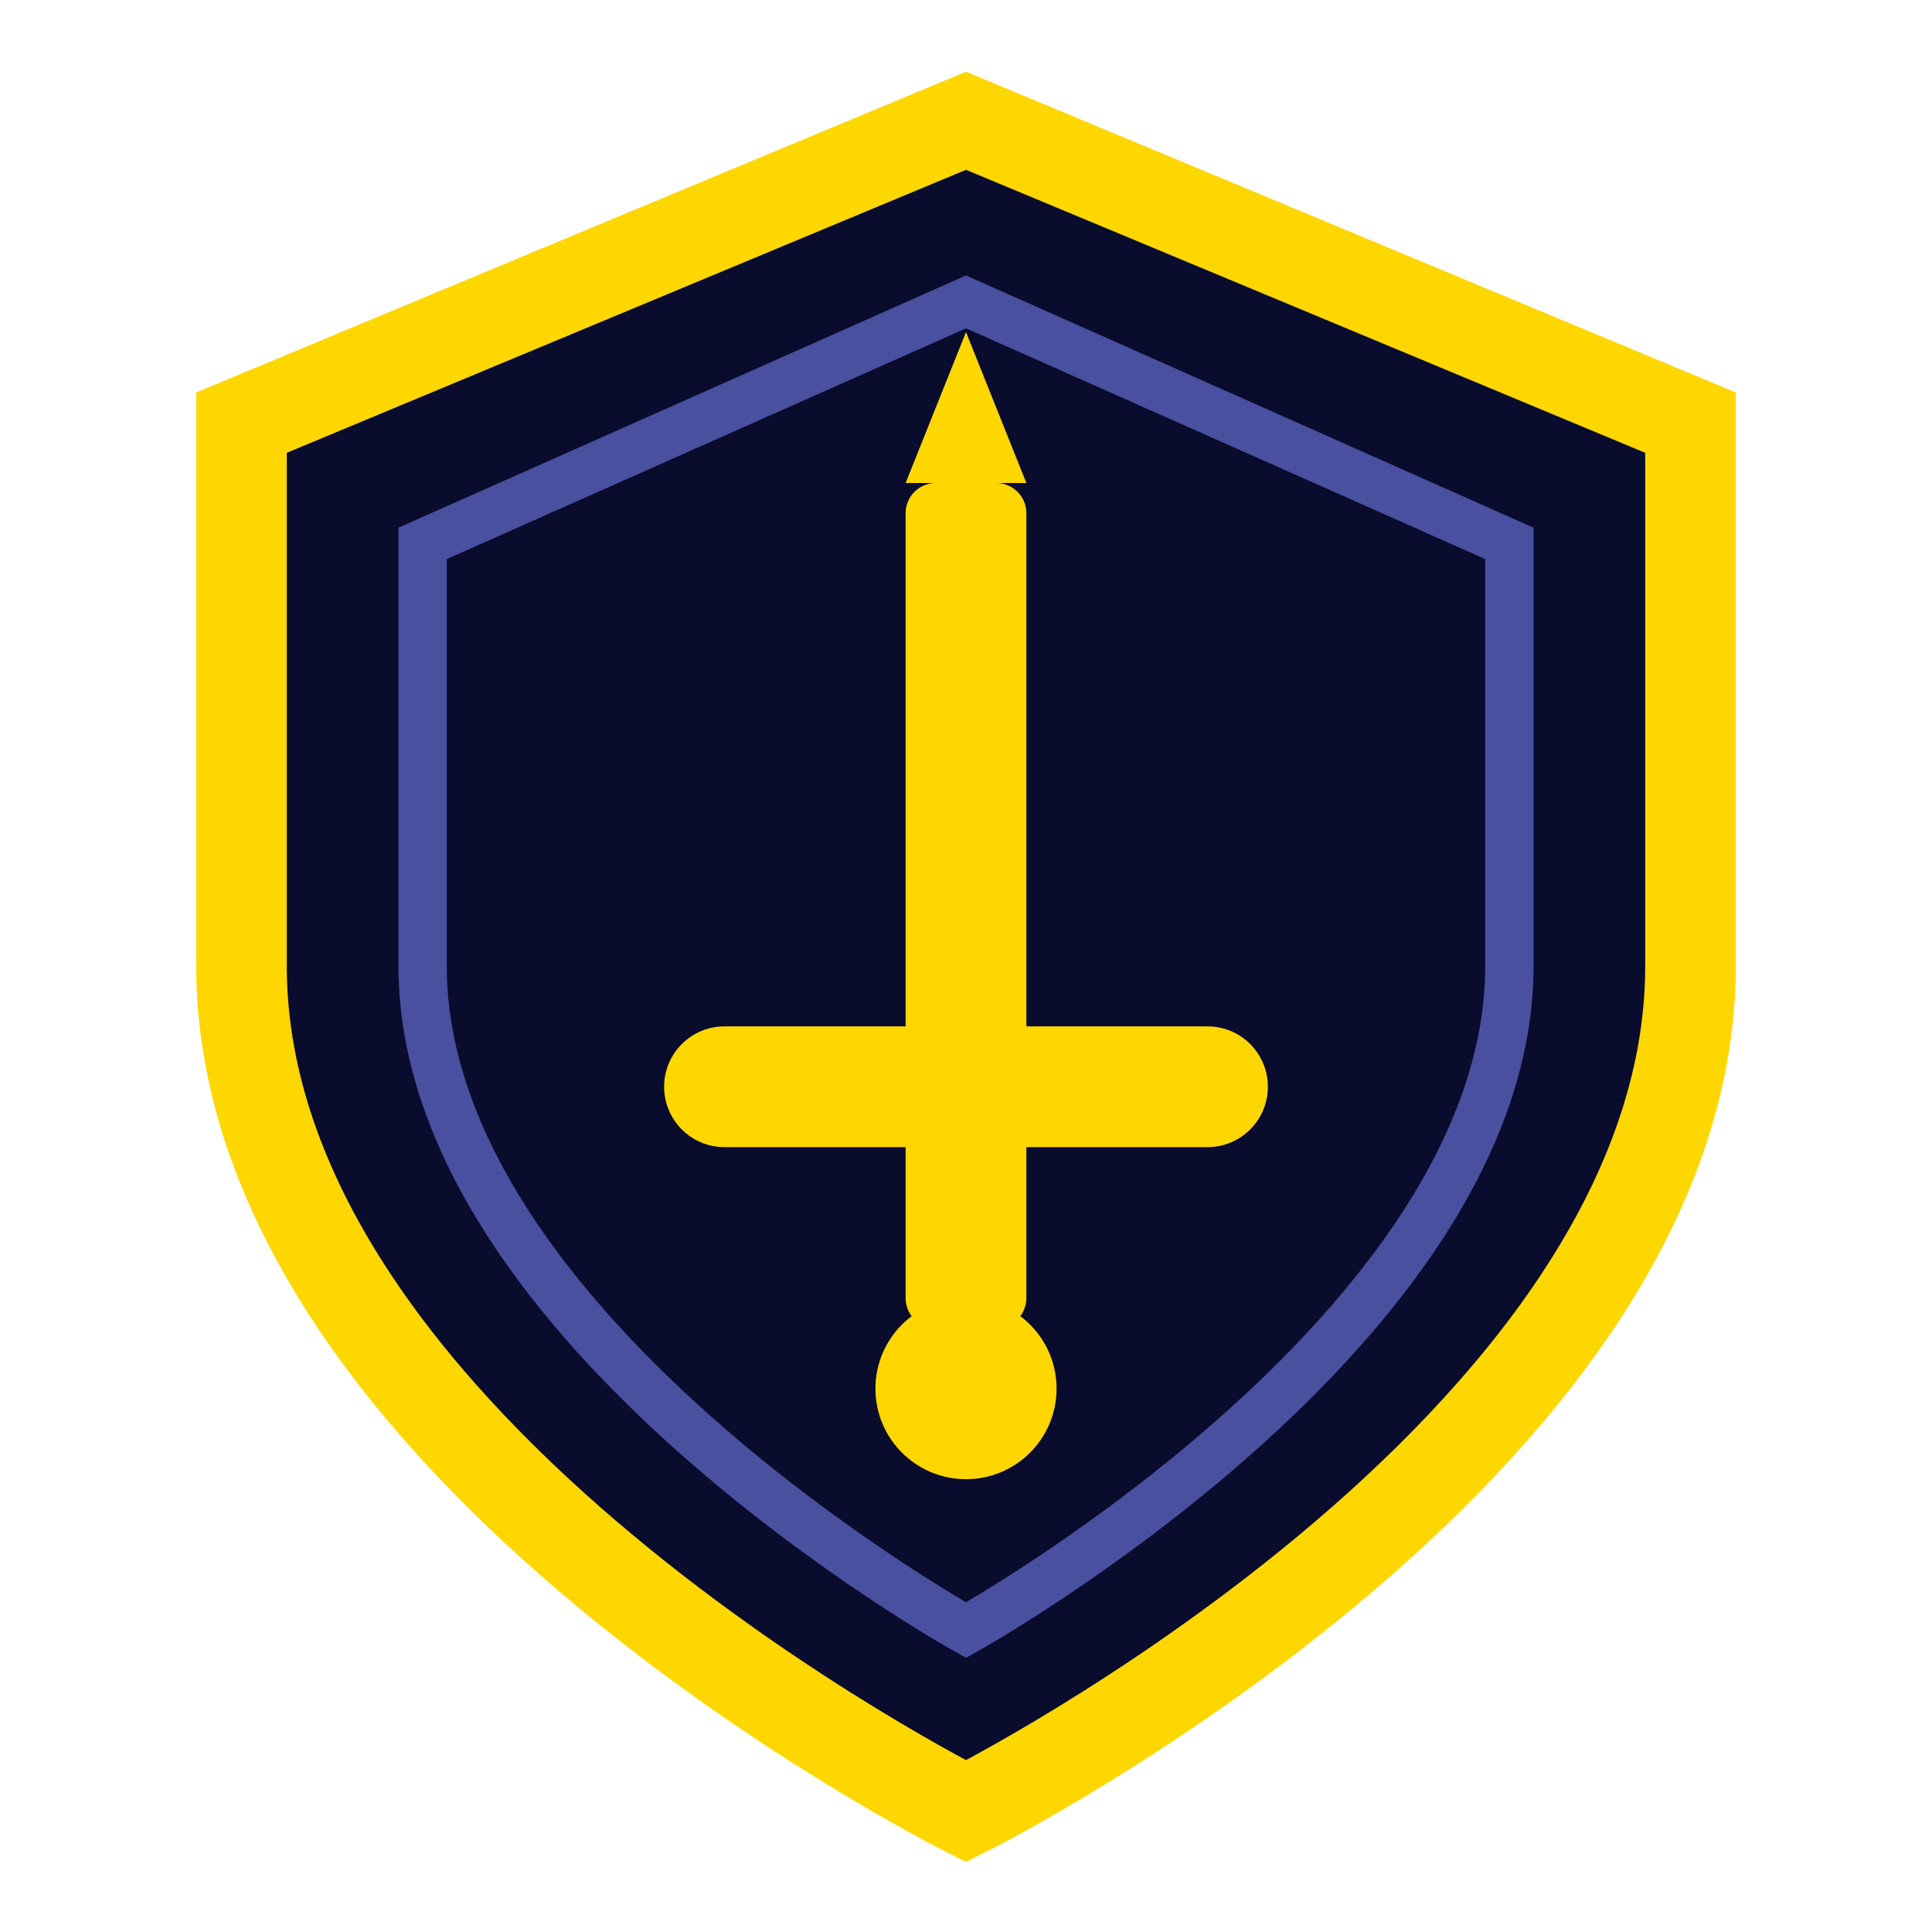
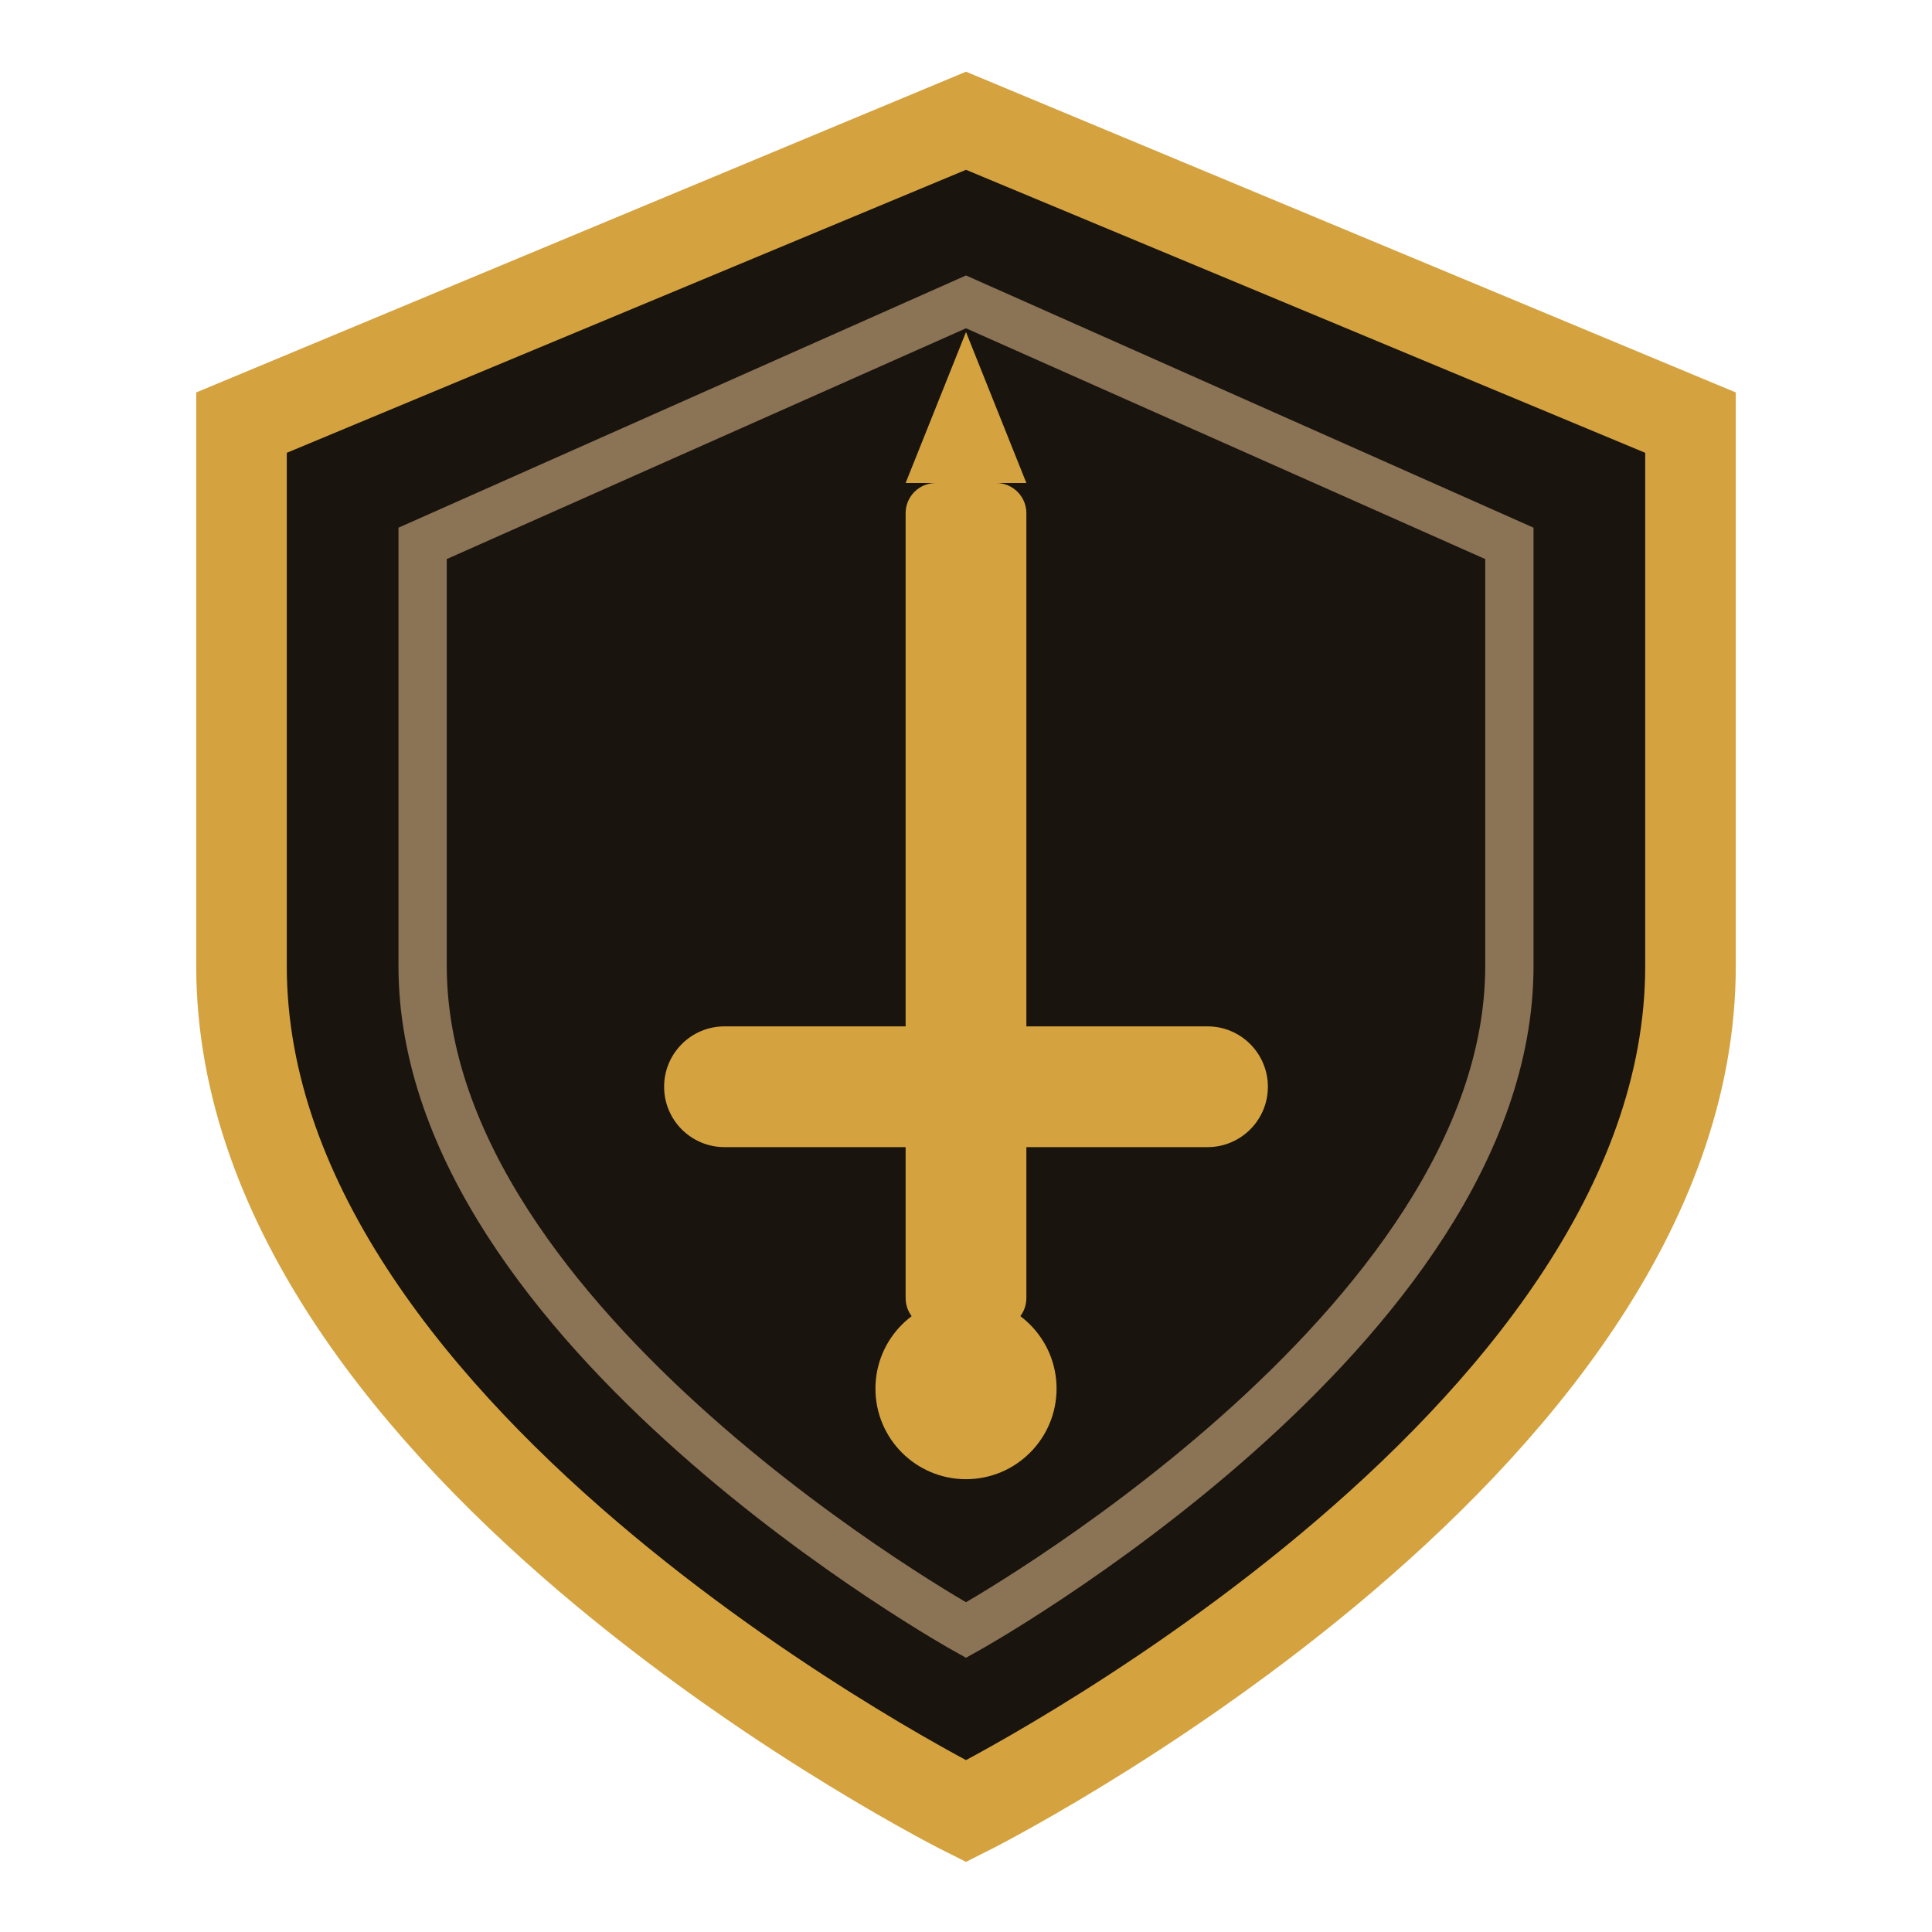
<svg xmlns="http://www.w3.org/2000/svg" viewBox="0 0 32 32">
-   <path d="M16 2 L28 7 L28 16 C28 24 16 30 16 30 C16 30 4 24 4 16 L4 7 Z" fill="#0a0c2e" stroke="#ffd700" stroke-width="1.5" />
-   <path d="M16 5 L25 9 L25 16 C25 22 16 27 16 27 C16 27 7 22 7 16 L7 9 Z" fill="none" stroke="#4a50a0" stroke-width="0.8" />
-   <rect x="15" y="8" width="2" height="14" rx="0.5" fill="#ffd700" />
-   <rect x="11" y="17" width="10" height="2" rx="1" fill="#ffd700" />
-   <circle cx="16" cy="23" r="1.5" fill="#ffd700" />
-   <polygon points="15,8 17,8 16,5.5" fill="#ffd700" />
+   <path d="M16 2 L28 7 L28 16 C28 24 16 30 16 30 C16 30 4 24 4 16 L4 7 Z" fill="#1a140e" stroke="#d4a340" stroke-width="1.5" />
+   <path d="M16 5 L25 9 L25 16 C25 22 16 27 16 27 C16 27 7 22 7 16 L7 9 Z" fill="none" stroke="#8b7355" stroke-width="0.8" />
+   <rect x="15" y="8" width="2" height="14" rx="0.5" fill="#d4a340" />
+   <rect x="11" y="17" width="10" height="2" rx="1" fill="#d4a340" />
+   <circle cx="16" cy="23" r="1.5" fill="#d4a340" />
+   <polygon points="15,8 17,8 16,5.5" fill="#d4a340" />
</svg>
